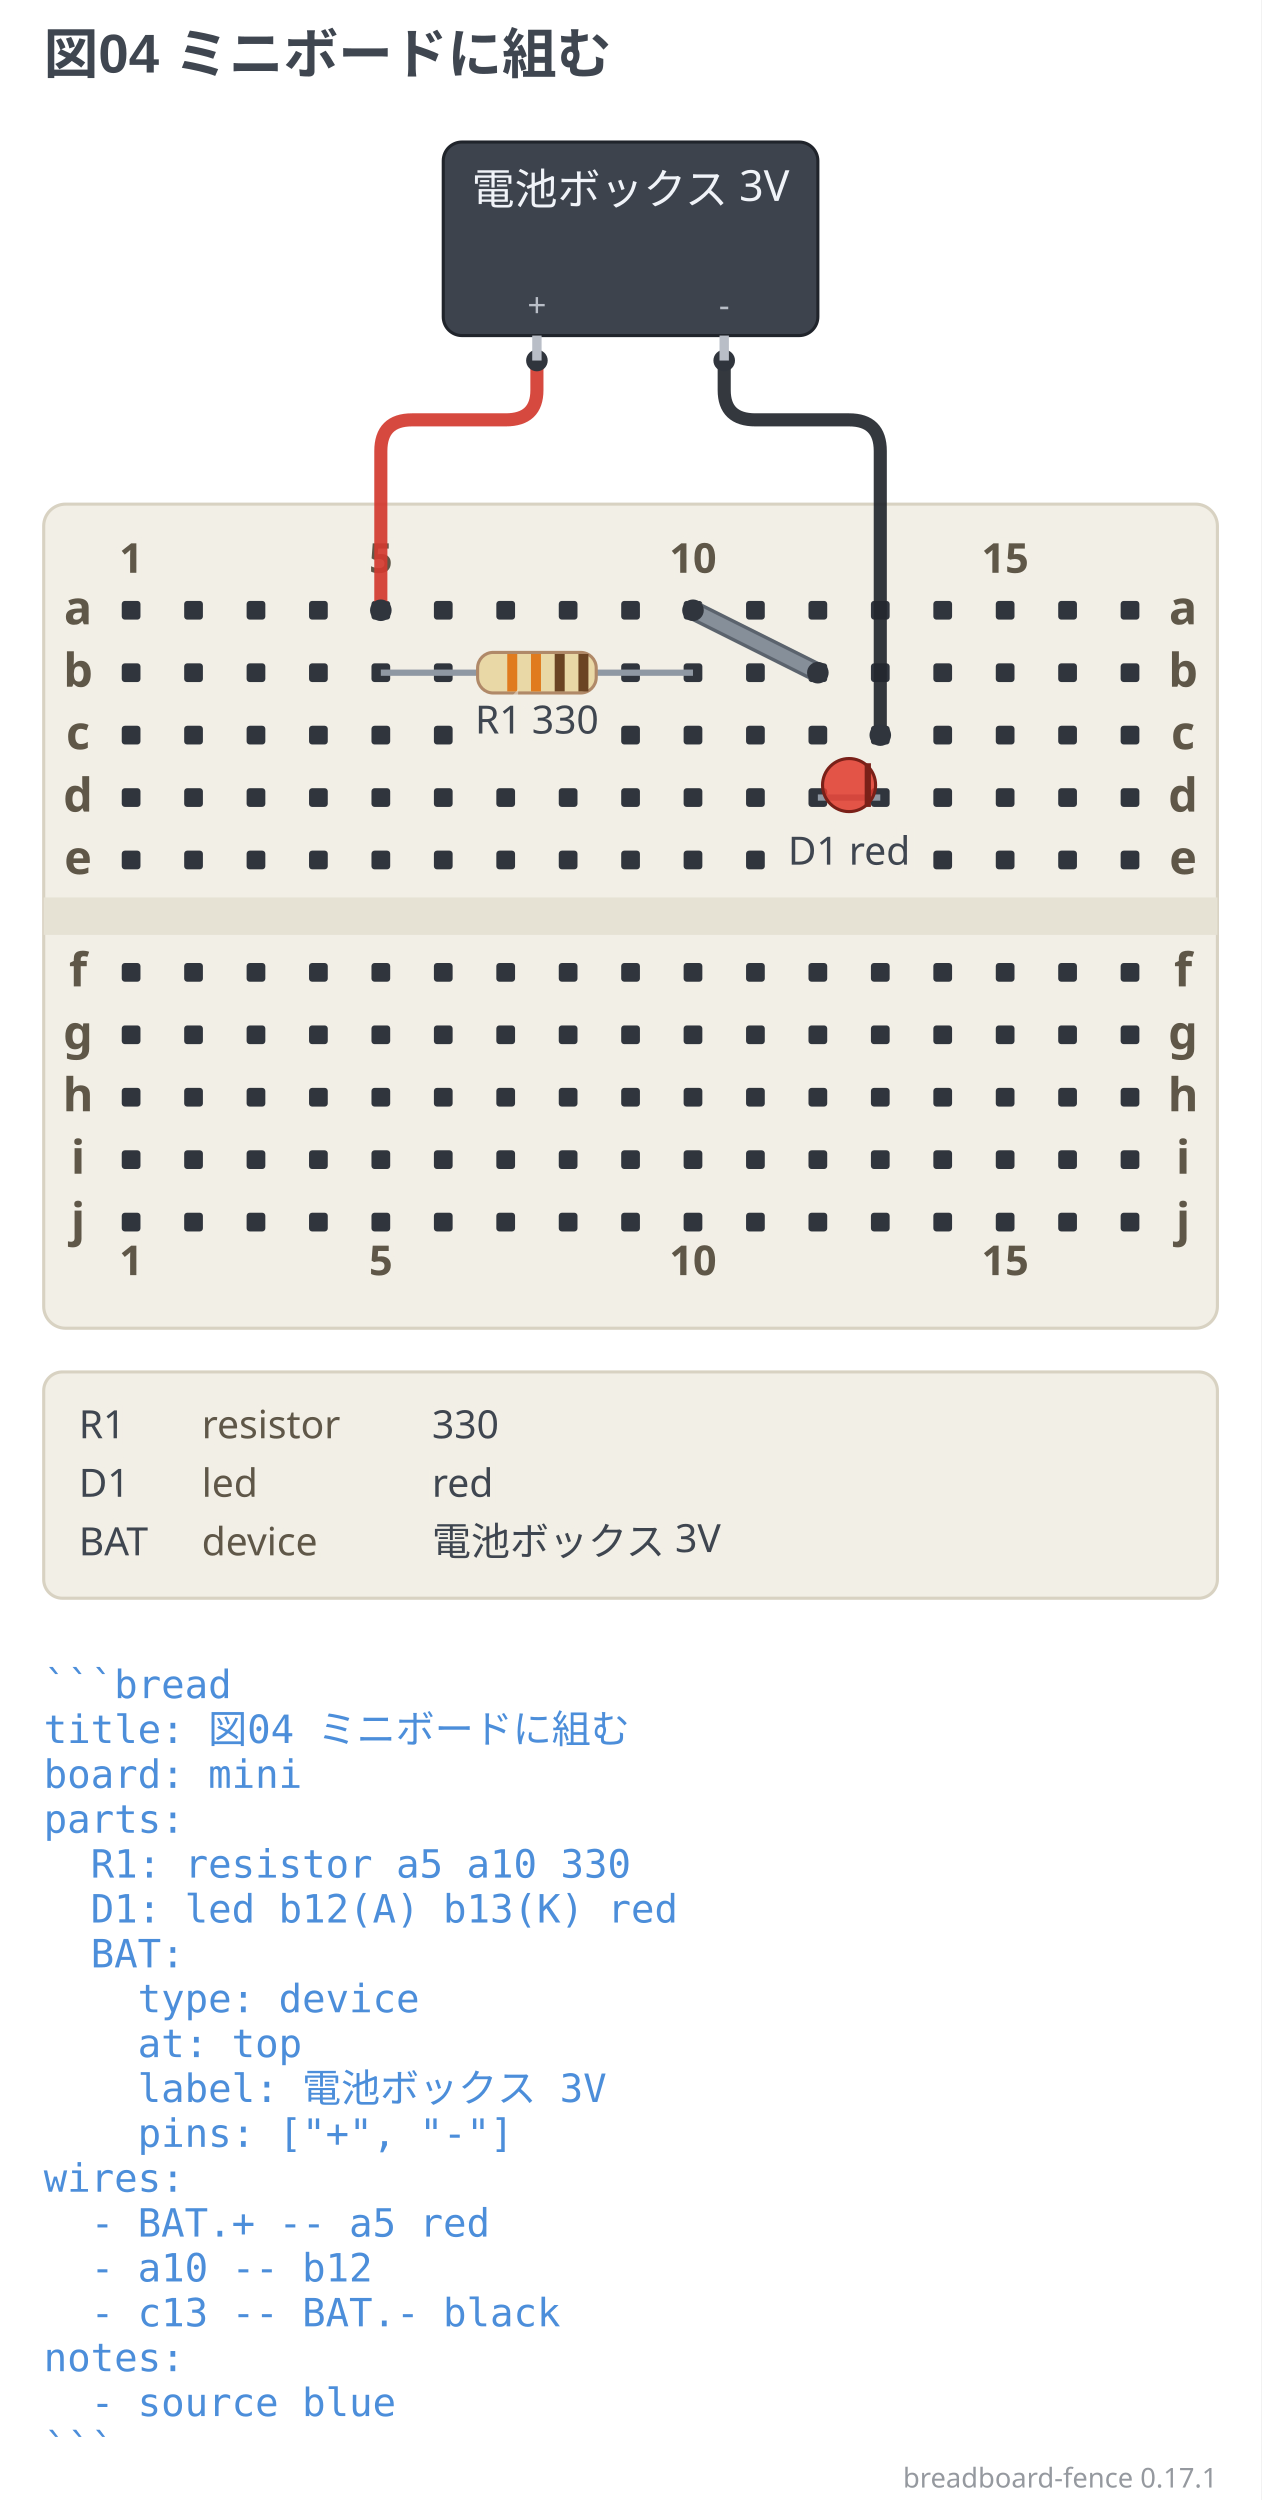
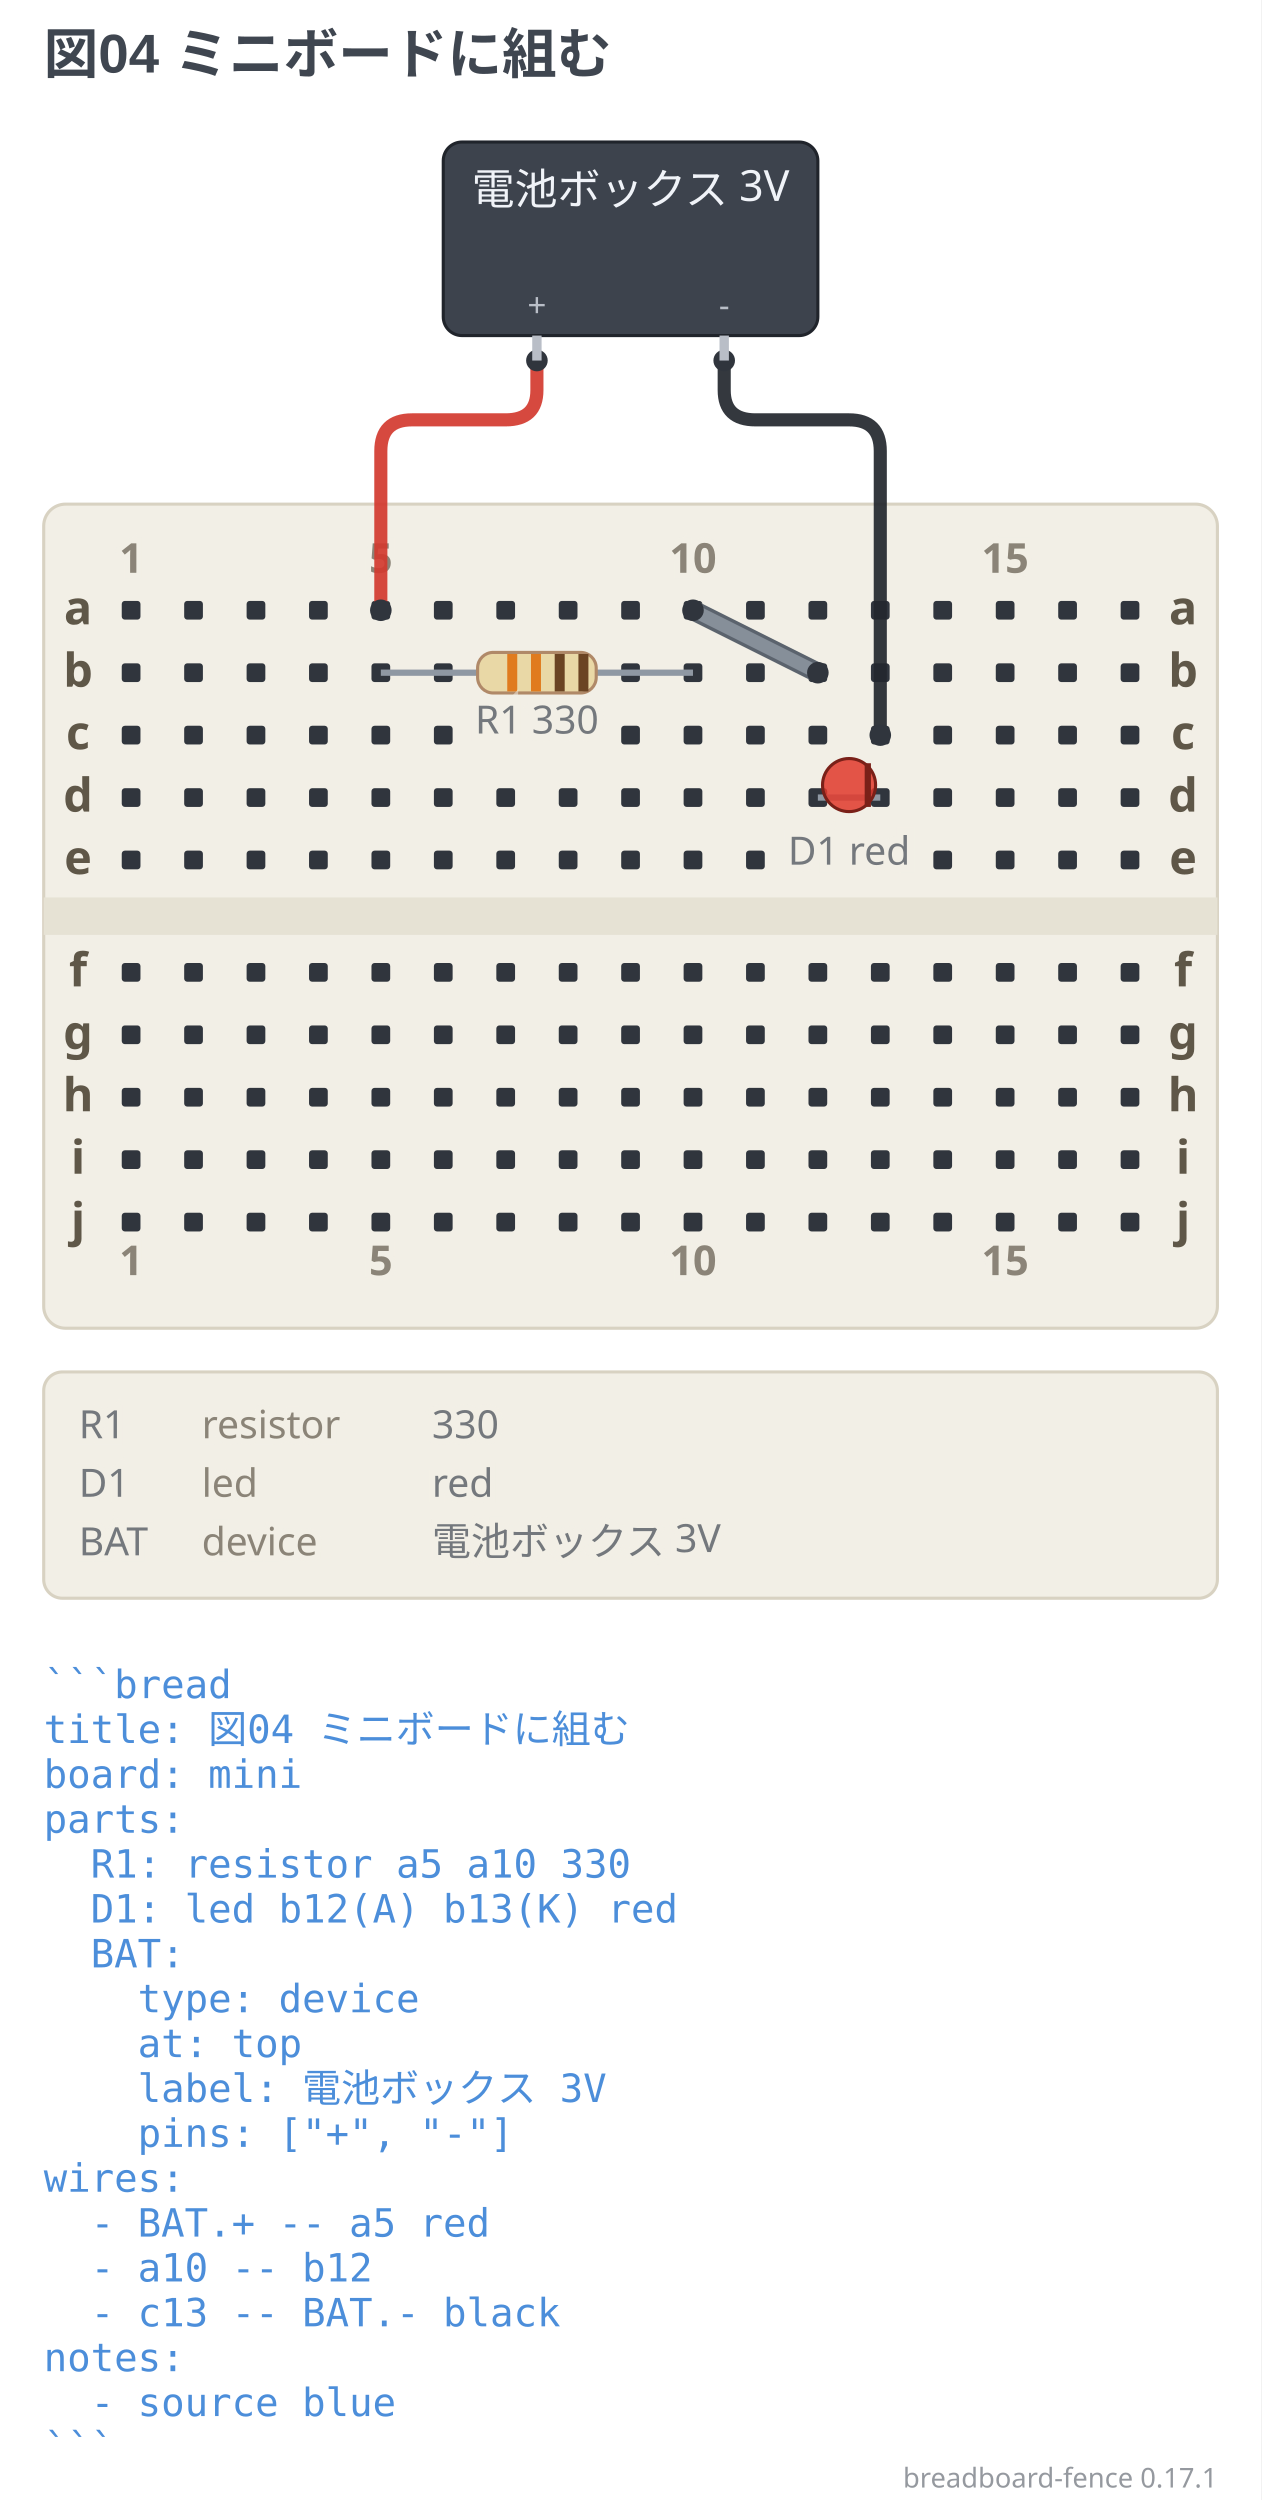
<svg xmlns="http://www.w3.org/2000/svg" width="404" height="800.88" viewBox="0 0 404 800.88" data-breadboard-fence="0.17.1" role="img">
  <rect x="0" y="0" width="404" height="800.88" fill="#ffffff" />
  <g>
    <text x="14" y="23.5" text-anchor="start" font-family="'Segoe UI', 'Helvetica Neue', Arial, 'Noto Sans', 'Hiragino Sans', 'Yu Gothic UI', 'Noto Sans CJK JP', sans-serif" font-size="17.5" font-weight="700" fill="#3f4650">図04 ミニボードに組む</text>
  </g>
  <g transform="translate(0 31.5)">
    <rect x="14" y="130" width="376" height="264" rx="7" fill="#f2efe6" stroke="#d8d2c2" />
    <rect x="14" y="256" width="376" height="12" fill="#e6e2d4" />
    <rect x="39" y="161" width="6" height="6" rx="1" fill="#30353d" />
    <rect x="59" y="161" width="6" height="6" rx="1" fill="#30353d" />
    <rect x="79" y="161" width="6" height="6" rx="1" fill="#30353d" />
    <rect x="99" y="161" width="6" height="6" rx="1" fill="#30353d" />
    <rect x="119" y="161" width="6" height="6" rx="1" fill="#30353d" />
    <rect x="139" y="161" width="6" height="6" rx="1" fill="#30353d" />
    <rect x="159" y="161" width="6" height="6" rx="1" fill="#30353d" />
    <rect x="179" y="161" width="6" height="6" rx="1" fill="#30353d" />
    <rect x="199" y="161" width="6" height="6" rx="1" fill="#30353d" />
    <rect x="219" y="161" width="6" height="6" rx="1" fill="#30353d" />
    <rect x="239" y="161" width="6" height="6" rx="1" fill="#30353d" />
    <rect x="259" y="161" width="6" height="6" rx="1" fill="#30353d" />
    <rect x="279" y="161" width="6" height="6" rx="1" fill="#30353d" />
    <rect x="299" y="161" width="6" height="6" rx="1" fill="#30353d" />
    <rect x="319" y="161" width="6" height="6" rx="1" fill="#30353d" />
    <rect x="339" y="161" width="6" height="6" rx="1" fill="#30353d" />
    <rect x="359" y="161" width="6" height="6" rx="1" fill="#30353d" />
    <rect x="39" y="181" width="6" height="6" rx="1" fill="#30353d" />
    <rect x="59" y="181" width="6" height="6" rx="1" fill="#30353d" />
    <rect x="79" y="181" width="6" height="6" rx="1" fill="#30353d" />
    <rect x="99" y="181" width="6" height="6" rx="1" fill="#30353d" />
    <rect x="119" y="181" width="6" height="6" rx="1" fill="#30353d" />
    <rect x="139" y="181" width="6" height="6" rx="1" fill="#30353d" />
    <rect x="199" y="181" width="6" height="6" rx="1" fill="#30353d" />
    <rect x="219" y="181" width="6" height="6" rx="1" fill="#30353d" />
    <rect x="239" y="181" width="6" height="6" rx="1" fill="#30353d" />
    <rect x="259" y="181" width="6" height="6" rx="1" fill="#30353d" />
    <rect x="279" y="181" width="6" height="6" rx="1" fill="#30353d" />
    <rect x="299" y="181" width="6" height="6" rx="1" fill="#30353d" />
    <rect x="319" y="181" width="6" height="6" rx="1" fill="#30353d" />
    <rect x="339" y="181" width="6" height="6" rx="1" fill="#30353d" />
    <rect x="359" y="181" width="6" height="6" rx="1" fill="#30353d" />
    <rect x="39" y="201" width="6" height="6" rx="1" fill="#30353d" />
    <rect x="59" y="201" width="6" height="6" rx="1" fill="#30353d" />
    <rect x="79" y="201" width="6" height="6" rx="1" fill="#30353d" />
    <rect x="99" y="201" width="6" height="6" rx="1" fill="#30353d" />
    <rect x="119" y="201" width="6" height="6" rx="1" fill="#30353d" />
    <rect x="139" y="201" width="6" height="6" rx="1" fill="#30353d" />
    <rect x="199" y="201" width="6" height="6" rx="1" fill="#30353d" />
    <rect x="219" y="201" width="6" height="6" rx="1" fill="#30353d" />
    <rect x="239" y="201" width="6" height="6" rx="1" fill="#30353d" />
    <rect x="259" y="201" width="6" height="6" rx="1" fill="#30353d" />
    <rect x="279" y="201" width="6" height="6" rx="1" fill="#30353d" />
    <rect x="299" y="201" width="6" height="6" rx="1" fill="#30353d" />
    <rect x="319" y="201" width="6" height="6" rx="1" fill="#30353d" />
    <rect x="339" y="201" width="6" height="6" rx="1" fill="#30353d" />
    <rect x="359" y="201" width="6" height="6" rx="1" fill="#30353d" />
    <rect x="39" y="221" width="6" height="6" rx="1" fill="#30353d" />
    <rect x="59" y="221" width="6" height="6" rx="1" fill="#30353d" />
    <rect x="79" y="221" width="6" height="6" rx="1" fill="#30353d" />
    <rect x="99" y="221" width="6" height="6" rx="1" fill="#30353d" />
    <rect x="119" y="221" width="6" height="6" rx="1" fill="#30353d" />
    <rect x="139" y="221" width="6" height="6" rx="1" fill="#30353d" />
    <rect x="159" y="221" width="6" height="6" rx="1" fill="#30353d" />
    <rect x="179" y="221" width="6" height="6" rx="1" fill="#30353d" />
    <rect x="199" y="221" width="6" height="6" rx="1" fill="#30353d" />
    <rect x="219" y="221" width="6" height="6" rx="1" fill="#30353d" />
    <rect x="239" y="221" width="6" height="6" rx="1" fill="#30353d" />
    <rect x="259" y="221" width="6" height="6" rx="1" fill="#30353d" />
    <rect x="279" y="221" width="6" height="6" rx="1" fill="#30353d" />
    <rect x="299" y="221" width="6" height="6" rx="1" fill="#30353d" />
    <rect x="319" y="221" width="6" height="6" rx="1" fill="#30353d" />
    <rect x="339" y="221" width="6" height="6" rx="1" fill="#30353d" />
    <rect x="359" y="221" width="6" height="6" rx="1" fill="#30353d" />
    <rect x="39" y="241" width="6" height="6" rx="1" fill="#30353d" />
    <rect x="59" y="241" width="6" height="6" rx="1" fill="#30353d" />
    <rect x="79" y="241" width="6" height="6" rx="1" fill="#30353d" />
    <rect x="99" y="241" width="6" height="6" rx="1" fill="#30353d" />
    <rect x="119" y="241" width="6" height="6" rx="1" fill="#30353d" />
    <rect x="139" y="241" width="6" height="6" rx="1" fill="#30353d" />
    <rect x="159" y="241" width="6" height="6" rx="1" fill="#30353d" />
    <rect x="179" y="241" width="6" height="6" rx="1" fill="#30353d" />
    <rect x="199" y="241" width="6" height="6" rx="1" fill="#30353d" />
    <rect x="219" y="241" width="6" height="6" rx="1" fill="#30353d" />
    <rect x="239" y="241" width="6" height="6" rx="1" fill="#30353d" />
    <rect x="299" y="241" width="6" height="6" rx="1" fill="#30353d" />
    <rect x="319" y="241" width="6" height="6" rx="1" fill="#30353d" />
    <rect x="339" y="241" width="6" height="6" rx="1" fill="#30353d" />
    <rect x="359" y="241" width="6" height="6" rx="1" fill="#30353d" />
    <rect x="39" y="277" width="6" height="6" rx="1" fill="#30353d" />
    <rect x="59" y="277" width="6" height="6" rx="1" fill="#30353d" />
    <rect x="79" y="277" width="6" height="6" rx="1" fill="#30353d" />
    <rect x="99" y="277" width="6" height="6" rx="1" fill="#30353d" />
    <rect x="119" y="277" width="6" height="6" rx="1" fill="#30353d" />
    <rect x="139" y="277" width="6" height="6" rx="1" fill="#30353d" />
    <rect x="159" y="277" width="6" height="6" rx="1" fill="#30353d" />
    <rect x="179" y="277" width="6" height="6" rx="1" fill="#30353d" />
    <rect x="199" y="277" width="6" height="6" rx="1" fill="#30353d" />
    <rect x="219" y="277" width="6" height="6" rx="1" fill="#30353d" />
    <rect x="239" y="277" width="6" height="6" rx="1" fill="#30353d" />
    <rect x="259" y="277" width="6" height="6" rx="1" fill="#30353d" />
    <rect x="279" y="277" width="6" height="6" rx="1" fill="#30353d" />
    <rect x="299" y="277" width="6" height="6" rx="1" fill="#30353d" />
    <rect x="319" y="277" width="6" height="6" rx="1" fill="#30353d" />
    <rect x="339" y="277" width="6" height="6" rx="1" fill="#30353d" />
    <rect x="359" y="277" width="6" height="6" rx="1" fill="#30353d" />
    <rect x="39" y="297" width="6" height="6" rx="1" fill="#30353d" />
    <rect x="59" y="297" width="6" height="6" rx="1" fill="#30353d" />
    <rect x="79" y="297" width="6" height="6" rx="1" fill="#30353d" />
    <rect x="99" y="297" width="6" height="6" rx="1" fill="#30353d" />
    <rect x="119" y="297" width="6" height="6" rx="1" fill="#30353d" />
    <rect x="139" y="297" width="6" height="6" rx="1" fill="#30353d" />
    <rect x="159" y="297" width="6" height="6" rx="1" fill="#30353d" />
    <rect x="179" y="297" width="6" height="6" rx="1" fill="#30353d" />
    <rect x="199" y="297" width="6" height="6" rx="1" fill="#30353d" />
    <rect x="219" y="297" width="6" height="6" rx="1" fill="#30353d" />
    <rect x="239" y="297" width="6" height="6" rx="1" fill="#30353d" />
    <rect x="259" y="297" width="6" height="6" rx="1" fill="#30353d" />
    <rect x="279" y="297" width="6" height="6" rx="1" fill="#30353d" />
    <rect x="299" y="297" width="6" height="6" rx="1" fill="#30353d" />
    <rect x="319" y="297" width="6" height="6" rx="1" fill="#30353d" />
    <rect x="339" y="297" width="6" height="6" rx="1" fill="#30353d" />
    <rect x="359" y="297" width="6" height="6" rx="1" fill="#30353d" />
    <rect x="39" y="317" width="6" height="6" rx="1" fill="#30353d" />
    <rect x="59" y="317" width="6" height="6" rx="1" fill="#30353d" />
    <rect x="79" y="317" width="6" height="6" rx="1" fill="#30353d" />
    <rect x="99" y="317" width="6" height="6" rx="1" fill="#30353d" />
    <rect x="119" y="317" width="6" height="6" rx="1" fill="#30353d" />
    <rect x="139" y="317" width="6" height="6" rx="1" fill="#30353d" />
    <rect x="159" y="317" width="6" height="6" rx="1" fill="#30353d" />
    <rect x="179" y="317" width="6" height="6" rx="1" fill="#30353d" />
    <rect x="199" y="317" width="6" height="6" rx="1" fill="#30353d" />
    <rect x="219" y="317" width="6" height="6" rx="1" fill="#30353d" />
    <rect x="239" y="317" width="6" height="6" rx="1" fill="#30353d" />
    <rect x="259" y="317" width="6" height="6" rx="1" fill="#30353d" />
    <rect x="279" y="317" width="6" height="6" rx="1" fill="#30353d" />
    <rect x="299" y="317" width="6" height="6" rx="1" fill="#30353d" />
    <rect x="319" y="317" width="6" height="6" rx="1" fill="#30353d" />
    <rect x="339" y="317" width="6" height="6" rx="1" fill="#30353d" />
    <rect x="359" y="317" width="6" height="6" rx="1" fill="#30353d" />
    <rect x="39" y="337" width="6" height="6" rx="1" fill="#30353d" />
    <rect x="59" y="337" width="6" height="6" rx="1" fill="#30353d" />
    <rect x="79" y="337" width="6" height="6" rx="1" fill="#30353d" />
    <rect x="99" y="337" width="6" height="6" rx="1" fill="#30353d" />
    <rect x="119" y="337" width="6" height="6" rx="1" fill="#30353d" />
    <rect x="139" y="337" width="6" height="6" rx="1" fill="#30353d" />
    <rect x="159" y="337" width="6" height="6" rx="1" fill="#30353d" />
    <rect x="179" y="337" width="6" height="6" rx="1" fill="#30353d" />
    <rect x="199" y="337" width="6" height="6" rx="1" fill="#30353d" />
    <rect x="219" y="337" width="6" height="6" rx="1" fill="#30353d" />
    <rect x="239" y="337" width="6" height="6" rx="1" fill="#30353d" />
    <rect x="259" y="337" width="6" height="6" rx="1" fill="#30353d" />
    <rect x="279" y="337" width="6" height="6" rx="1" fill="#30353d" />
    <rect x="299" y="337" width="6" height="6" rx="1" fill="#30353d" />
    <rect x="319" y="337" width="6" height="6" rx="1" fill="#30353d" />
    <rect x="339" y="337" width="6" height="6" rx="1" fill="#30353d" />
    <rect x="359" y="337" width="6" height="6" rx="1" fill="#30353d" />
    <rect x="39" y="357" width="6" height="6" rx="1" fill="#30353d" />
    <rect x="59" y="357" width="6" height="6" rx="1" fill="#30353d" />
    <rect x="79" y="357" width="6" height="6" rx="1" fill="#30353d" />
    <rect x="99" y="357" width="6" height="6" rx="1" fill="#30353d" />
    <rect x="119" y="357" width="6" height="6" rx="1" fill="#30353d" />
    <rect x="139" y="357" width="6" height="6" rx="1" fill="#30353d" />
    <rect x="159" y="357" width="6" height="6" rx="1" fill="#30353d" />
    <rect x="179" y="357" width="6" height="6" rx="1" fill="#30353d" />
    <rect x="199" y="357" width="6" height="6" rx="1" fill="#30353d" />
    <rect x="219" y="357" width="6" height="6" rx="1" fill="#30353d" />
    <rect x="239" y="357" width="6" height="6" rx="1" fill="#30353d" />
    <rect x="259" y="357" width="6" height="6" rx="1" fill="#30353d" />
    <rect x="279" y="357" width="6" height="6" rx="1" fill="#30353d" />
    <rect x="299" y="357" width="6" height="6" rx="1" fill="#30353d" />
    <rect x="319" y="357" width="6" height="6" rx="1" fill="#30353d" />
    <rect x="339" y="357" width="6" height="6" rx="1" fill="#30353d" />
    <rect x="359" y="357" width="6" height="6" rx="1" fill="#30353d" />
    <text x="25" y="168.5" text-anchor="middle" font-family="ui-sans-serif, system-ui, sans-serif" font-size="14.95" font-weight="700" fill="#5f5748">a</text>
    <text x="379" y="168.5" text-anchor="middle" font-family="ui-sans-serif, system-ui, sans-serif" font-size="14.95" font-weight="700" fill="#5f5748">a</text>
    <text x="25" y="188.5" text-anchor="middle" font-family="ui-sans-serif, system-ui, sans-serif" font-size="14.95" font-weight="700" fill="#5f5748">b</text>
    <text x="379" y="188.5" text-anchor="middle" font-family="ui-sans-serif, system-ui, sans-serif" font-size="14.95" font-weight="700" fill="#5f5748">b</text>
    <text x="25" y="208.5" text-anchor="middle" font-family="ui-sans-serif, system-ui, sans-serif" font-size="14.95" font-weight="700" fill="#5f5748">c</text>
    <text x="379" y="208.5" text-anchor="middle" font-family="ui-sans-serif, system-ui, sans-serif" font-size="14.95" font-weight="700" fill="#5f5748">c</text>
    <text x="25" y="228.5" text-anchor="middle" font-family="ui-sans-serif, system-ui, sans-serif" font-size="14.95" font-weight="700" fill="#5f5748">d</text>
    <text x="379" y="228.5" text-anchor="middle" font-family="ui-sans-serif, system-ui, sans-serif" font-size="14.95" font-weight="700" fill="#5f5748">d</text>
    <text x="25" y="248.5" text-anchor="middle" font-family="ui-sans-serif, system-ui, sans-serif" font-size="14.95" font-weight="700" fill="#5f5748">e</text>
    <text x="379" y="248.5" text-anchor="middle" font-family="ui-sans-serif, system-ui, sans-serif" font-size="14.95" font-weight="700" fill="#5f5748">e</text>
    <text x="25" y="284.5" text-anchor="middle" font-family="ui-sans-serif, system-ui, sans-serif" font-size="14.95" font-weight="700" fill="#5f5748">f</text>
    <text x="379" y="284.5" text-anchor="middle" font-family="ui-sans-serif, system-ui, sans-serif" font-size="14.95" font-weight="700" fill="#5f5748">f</text>
    <text x="25" y="304.5" text-anchor="middle" font-family="ui-sans-serif, system-ui, sans-serif" font-size="14.95" font-weight="700" fill="#5f5748">g</text>
    <text x="379" y="304.5" text-anchor="middle" font-family="ui-sans-serif, system-ui, sans-serif" font-size="14.95" font-weight="700" fill="#5f5748">g</text>
    <text x="25" y="324.5" text-anchor="middle" font-family="ui-sans-serif, system-ui, sans-serif" font-size="14.95" font-weight="700" fill="#5f5748">h</text>
    <text x="379" y="324.5" text-anchor="middle" font-family="ui-sans-serif, system-ui, sans-serif" font-size="14.95" font-weight="700" fill="#5f5748">h</text>
    <text x="25" y="344.5" text-anchor="middle" font-family="ui-sans-serif, system-ui, sans-serif" font-size="14.95" font-weight="700" fill="#5f5748">i</text>
    <text x="379" y="344.5" text-anchor="middle" font-family="ui-sans-serif, system-ui, sans-serif" font-size="14.95" font-weight="700" fill="#5f5748">i</text>
    <text x="25" y="364.5" text-anchor="middle" font-family="ui-sans-serif, system-ui, sans-serif" font-size="14.95" font-weight="700" fill="#5f5748">j</text>
    <text x="379" y="364.5" text-anchor="middle" font-family="ui-sans-serif, system-ui, sans-serif" font-size="14.95" font-weight="700" fill="#5f5748">j</text>
    <text x="42" y="152" text-anchor="middle" font-family="ui-sans-serif, system-ui, sans-serif" stroke="#f2efe6" stroke-width="3.45" font-size="13.23" font-weight="700" fill="#f2efe6" opacity="0.5" aria-hidden="true">1</text>
-     <text x="42" y="152" text-anchor="middle" font-family="ui-sans-serif, system-ui, sans-serif" font-size="13.23" font-weight="700" fill="#5f5748">1</text>
+     <text x="42" y="152" text-anchor="middle" font-family="ui-sans-serif, system-ui, sans-serif" font-size="13.23" font-weight="700" fill="#5f5748" opacity="0.7">1</text>
    <text x="42" y="377" text-anchor="middle" font-family="ui-sans-serif, system-ui, sans-serif" stroke="#f2efe6" stroke-width="3.45" font-size="13.23" font-weight="700" fill="#f2efe6" opacity="0.5" aria-hidden="true">1</text>
-     <text x="42" y="377" text-anchor="middle" font-family="ui-sans-serif, system-ui, sans-serif" font-size="13.23" font-weight="700" fill="#5f5748">1</text>
+     <text x="42" y="377" text-anchor="middle" font-family="ui-sans-serif, system-ui, sans-serif" font-size="13.23" font-weight="700" fill="#5f5748" opacity="0.7">1</text>
    <text x="122" y="152" text-anchor="middle" font-family="ui-sans-serif, system-ui, sans-serif" stroke="#f2efe6" stroke-width="3.45" font-size="13.23" font-weight="700" fill="#f2efe6" opacity="0.5" aria-hidden="true">5</text>
-     <text x="122" y="152" text-anchor="middle" font-family="ui-sans-serif, system-ui, sans-serif" font-size="13.23" font-weight="700" fill="#5f5748">5</text>
+     <text x="122" y="152" text-anchor="middle" font-family="ui-sans-serif, system-ui, sans-serif" font-size="13.23" font-weight="700" fill="#5f5748" opacity="0.7">5</text>
    <text x="122" y="377" text-anchor="middle" font-family="ui-sans-serif, system-ui, sans-serif" stroke="#f2efe6" stroke-width="3.45" font-size="13.23" font-weight="700" fill="#f2efe6" opacity="0.5" aria-hidden="true">5</text>
-     <text x="122" y="377" text-anchor="middle" font-family="ui-sans-serif, system-ui, sans-serif" font-size="13.23" font-weight="700" fill="#5f5748">5</text>
+     <text x="122" y="377" text-anchor="middle" font-family="ui-sans-serif, system-ui, sans-serif" font-size="13.23" font-weight="700" fill="#5f5748" opacity="0.7">5</text>
    <text x="222" y="152" text-anchor="middle" font-family="ui-sans-serif, system-ui, sans-serif" stroke="#f2efe6" stroke-width="3.45" font-size="13.23" font-weight="700" fill="#f2efe6" opacity="0.5" aria-hidden="true">10</text>
-     <text x="222" y="152" text-anchor="middle" font-family="ui-sans-serif, system-ui, sans-serif" font-size="13.23" font-weight="700" fill="#5f5748">10</text>
+     <text x="222" y="152" text-anchor="middle" font-family="ui-sans-serif, system-ui, sans-serif" font-size="13.23" font-weight="700" fill="#5f5748" opacity="0.7">10</text>
    <text x="222" y="377" text-anchor="middle" font-family="ui-sans-serif, system-ui, sans-serif" stroke="#f2efe6" stroke-width="3.45" font-size="13.23" font-weight="700" fill="#f2efe6" opacity="0.5" aria-hidden="true">10</text>
-     <text x="222" y="377" text-anchor="middle" font-family="ui-sans-serif, system-ui, sans-serif" font-size="13.23" font-weight="700" fill="#5f5748">10</text>
+     <text x="222" y="377" text-anchor="middle" font-family="ui-sans-serif, system-ui, sans-serif" font-size="13.23" font-weight="700" fill="#5f5748" opacity="0.7">10</text>
    <text x="322" y="152" text-anchor="middle" font-family="ui-sans-serif, system-ui, sans-serif" stroke="#f2efe6" stroke-width="3.45" font-size="13.23" font-weight="700" fill="#f2efe6" opacity="0.5" aria-hidden="true">15</text>
-     <text x="322" y="152" text-anchor="middle" font-family="ui-sans-serif, system-ui, sans-serif" font-size="13.23" font-weight="700" fill="#5f5748">15</text>
+     <text x="322" y="152" text-anchor="middle" font-family="ui-sans-serif, system-ui, sans-serif" font-size="13.23" font-weight="700" fill="#5f5748" opacity="0.7">15</text>
    <text x="322" y="377" text-anchor="middle" font-family="ui-sans-serif, system-ui, sans-serif" stroke="#f2efe6" stroke-width="3.45" font-size="13.23" font-weight="700" fill="#f2efe6" opacity="0.5" aria-hidden="true">15</text>
-     <text x="322" y="377" text-anchor="middle" font-family="ui-sans-serif, system-ui, sans-serif" font-size="13.23" font-weight="700" fill="#5f5748">15</text>
+     <text x="322" y="377" text-anchor="middle" font-family="ui-sans-serif, system-ui, sans-serif" font-size="13.23" font-weight="700" fill="#5f5748" opacity="0.7">15</text>
    <path d="M 222 164 L 262 184" fill="none" stroke="#5b636d" stroke-width="6.4" stroke-linecap="round" stroke-linejoin="round" />
    <path d="M 172 84 L 172 93.5 Q 172 103 162 103 L 132 103 Q 122 103 122 113 L 122 164" fill="none" stroke="#d33a2f" stroke-width="4.2" stroke-linecap="round" opacity="0.92" />
    <circle cx="172" cy="84" r="3.46" fill="#30353d" />
    <circle cx="122" cy="164" r="3.46" fill="#30353d" />
    <path d="M 222 164 L 262 184" fill="none" stroke="#8a929c" stroke-width="4.2" stroke-linecap="round" opacity="0.92" />
    <circle cx="222" cy="164" r="3.46" fill="#30353d" />
    <circle cx="262" cy="184" r="3.46" fill="#30353d" />
    <path d="M 282 204 L 282 113 Q 282 103 272 103 L 242 103 Q 232 103 232 93.5 L 232 84" fill="none" stroke="#23272e" stroke-width="4.2" stroke-linecap="round" opacity="0.92" />
    <circle cx="282" cy="204" r="3.46" fill="#30353d" />
    <circle cx="232" cy="84" r="3.46" fill="#30353d" />
    <line x1="122" y1="184" x2="222" y2="184" stroke="#8f98a3" stroke-width="2" />
    <g transform="translate(172 184) rotate(0)">
      <rect x="-19" y="-6.5" width="38" height="13" rx="5" fill="#e9d8a6" stroke="#b08968" />
      <rect x="-9.5" y="-6" width="3.2" height="12" fill="#e07b1e" />
      <rect x="-1.9" y="-6" width="3.2" height="12" fill="#e07b1e" />
      <rect x="5.7" y="-6" width="3.2" height="12" fill="#6b4423" />
      <rect x="13.3" y="-6" width="3.2" height="12" fill="#6b4423" />
    </g>
    <line x1="262" y1="224" x2="282" y2="224" stroke="#8f98a3" stroke-width="2" />
    <g transform="translate(272 224) rotate(0)">
      <circle cx="0" cy="-4" r="8.5" fill="#e0392c" fill-opacity="0.85" stroke="#7a2018" />
      <line x1="6" y1="-11" x2="6" y2="3" stroke="#7a2018" stroke-width="2" />
    </g>
    <text x="172" y="203.5" text-anchor="middle" font-family="ui-sans-serif, system-ui, sans-serif" stroke="#f2efe6" stroke-width="4.75" class="bf-caption" font-size="12.5" fill="#f2efe6" opacity="0.5" aria-hidden="true">R1 330</text>
-     <text x="172" y="203.5" text-anchor="middle" font-family="ui-sans-serif, system-ui, sans-serif" class="bf-caption" font-size="12.5" fill="#3f4650">R1 330</text>
+     <text x="172" y="203.5" text-anchor="middle" font-family="ui-sans-serif, system-ui, sans-serif" class="bf-caption" font-size="12.5" fill="#3f4650" opacity="0.7">R1 330</text>
    <text x="272" y="245.5" text-anchor="middle" font-family="ui-sans-serif, system-ui, sans-serif" stroke="#f2efe6" stroke-width="4.75" class="bf-caption" font-size="12.5" fill="#f2efe6" opacity="0.5" aria-hidden="true">D1 red</text>
-     <text x="272" y="245.5" text-anchor="middle" font-family="ui-sans-serif, system-ui, sans-serif" class="bf-caption" font-size="12.5" fill="#3f4650">D1 red</text>
+     <text x="272" y="245.5" text-anchor="middle" font-family="ui-sans-serif, system-ui, sans-serif" class="bf-caption" font-size="12.5" fill="#3f4650" opacity="0.7">D1 red</text>
    <rect x="142" y="14" width="120" height="62" rx="6" fill="#3d434d" stroke="#20242b" />
    <text x="202" y="34" text-anchor="middle" font-family="ui-sans-serif, system-ui, sans-serif" font-size="13.75" fill="#f0f3f8">電池ボックス 3V</text>
    <line x1="172" y1="76" x2="172" y2="84" stroke="#b9bec7" stroke-width="3" />
    <text x="172" y="70" text-anchor="middle" font-family="ui-sans-serif, system-ui, sans-serif" font-size="10.63" fill="#b9bec7">+</text>
    <line x1="232" y1="76" x2="232" y2="84" stroke="#b9bec7" stroke-width="3" />
    <text x="232" y="70" text-anchor="middle" font-family="ui-sans-serif, system-ui, sans-serif" font-size="10.63" fill="#b9bec7">-</text>
    <rect x="14" y="408" width="376" height="72.5" rx="6" fill="#f2efe6" stroke="#d8d2c2" />
    <text x="25.25" y="429.25" text-anchor="start" font-family="ui-sans-serif, system-ui, sans-serif" stroke="#f2efe6" stroke-width="3.75" font-size="12.5" fill="#f2efe6" opacity="0.5" aria-hidden="true">R1</text>
-     <text x="25.25" y="429.25" text-anchor="start" font-family="ui-sans-serif, system-ui, sans-serif" font-size="12.5" fill="#3f4650">R1</text>
+     <text x="25.25" y="429.25" text-anchor="start" font-family="ui-sans-serif, system-ui, sans-serif" font-size="12.5" fill="#3f4650" opacity="0.7">R1</text>
    <text x="64.63" y="429.25" text-anchor="start" font-family="ui-sans-serif, system-ui, sans-serif" stroke="#f2efe6" stroke-width="3.75" font-size="12.5" fill="#f2efe6" opacity="0.5" aria-hidden="true">resistor</text>
-     <text x="64.63" y="429.25" text-anchor="start" font-family="ui-sans-serif, system-ui, sans-serif" font-size="12.5" fill="#5f5748">resistor</text>
+     <text x="64.63" y="429.25" text-anchor="start" font-family="ui-sans-serif, system-ui, sans-serif" font-size="12.5" fill="#5f5748" opacity="0.7">resistor</text>
    <text x="138.38" y="429.25" text-anchor="start" font-family="ui-sans-serif, system-ui, sans-serif" stroke="#f2efe6" stroke-width="3.75" font-size="12.5" fill="#f2efe6" opacity="0.5" aria-hidden="true">330</text>
-     <text x="138.38" y="429.25" text-anchor="start" font-family="ui-sans-serif, system-ui, sans-serif" font-size="12.5" fill="#3f4650">330</text>
+     <text x="138.38" y="429.25" text-anchor="start" font-family="ui-sans-serif, system-ui, sans-serif" font-size="12.5" fill="#3f4650" opacity="0.7">330</text>
    <text x="25.25" y="448" text-anchor="start" font-family="ui-sans-serif, system-ui, sans-serif" stroke="#f2efe6" stroke-width="3.75" font-size="12.5" fill="#f2efe6" opacity="0.5" aria-hidden="true">D1</text>
-     <text x="25.25" y="448" text-anchor="start" font-family="ui-sans-serif, system-ui, sans-serif" font-size="12.5" fill="#3f4650">D1</text>
+     <text x="25.25" y="448" text-anchor="start" font-family="ui-sans-serif, system-ui, sans-serif" font-size="12.5" fill="#3f4650" opacity="0.7">D1</text>
    <text x="64.63" y="448" text-anchor="start" font-family="ui-sans-serif, system-ui, sans-serif" stroke="#f2efe6" stroke-width="3.75" font-size="12.5" fill="#f2efe6" opacity="0.5" aria-hidden="true">led</text>
-     <text x="64.63" y="448" text-anchor="start" font-family="ui-sans-serif, system-ui, sans-serif" font-size="12.5" fill="#5f5748">led</text>
+     <text x="64.63" y="448" text-anchor="start" font-family="ui-sans-serif, system-ui, sans-serif" font-size="12.5" fill="#5f5748" opacity="0.7">led</text>
    <text x="138.38" y="448" text-anchor="start" font-family="ui-sans-serif, system-ui, sans-serif" stroke="#f2efe6" stroke-width="3.75" font-size="12.5" fill="#f2efe6" opacity="0.5" aria-hidden="true">red</text>
-     <text x="138.38" y="448" text-anchor="start" font-family="ui-sans-serif, system-ui, sans-serif" font-size="12.5" fill="#3f4650">red</text>
+     <text x="138.38" y="448" text-anchor="start" font-family="ui-sans-serif, system-ui, sans-serif" font-size="12.5" fill="#3f4650" opacity="0.7">red</text>
    <text x="25.25" y="466.75" text-anchor="start" font-family="ui-sans-serif, system-ui, sans-serif" stroke="#f2efe6" stroke-width="3.75" font-size="12.5" fill="#f2efe6" opacity="0.5" aria-hidden="true">BAT</text>
-     <text x="25.25" y="466.75" text-anchor="start" font-family="ui-sans-serif, system-ui, sans-serif" font-size="12.5" fill="#3f4650">BAT</text>
+     <text x="25.25" y="466.75" text-anchor="start" font-family="ui-sans-serif, system-ui, sans-serif" font-size="12.5" fill="#3f4650" opacity="0.7">BAT</text>
    <text x="64.63" y="466.75" text-anchor="start" font-family="ui-sans-serif, system-ui, sans-serif" stroke="#f2efe6" stroke-width="3.75" font-size="12.5" fill="#f2efe6" opacity="0.5" aria-hidden="true">device</text>
-     <text x="64.63" y="466.75" text-anchor="start" font-family="ui-sans-serif, system-ui, sans-serif" font-size="12.5" fill="#5f5748">device</text>
+     <text x="64.63" y="466.75" text-anchor="start" font-family="ui-sans-serif, system-ui, sans-serif" font-size="12.5" fill="#5f5748" opacity="0.7">device</text>
    <text x="138.38" y="466.75" text-anchor="start" font-family="ui-sans-serif, system-ui, sans-serif" stroke="#f2efe6" stroke-width="3.75" font-size="12.5" fill="#f2efe6" opacity="0.5" aria-hidden="true">電池ボックス 3V</text>
-     <text x="138.38" y="466.75" text-anchor="start" font-family="ui-sans-serif, system-ui, sans-serif" font-size="12.5" fill="#3f4650">電池ボックス 3V</text>
+     <text x="138.38" y="466.75" text-anchor="start" font-family="ui-sans-serif, system-ui, sans-serif" font-size="12.5" fill="#3f4650" opacity="0.7">電池ボックス 3V</text>
    <text x="14" y="512.5" text-anchor="start" font-family="ui-monospace, 'DejaVu Sans Mono', 'Noto Sans Mono CJK JP', monospace" font-size="12.5" xml:space="preserve" fill="#4c8eda">```bread</text>
    <text x="14" y="526.88" text-anchor="start" font-family="ui-monospace, 'DejaVu Sans Mono', 'Noto Sans Mono CJK JP', monospace" font-size="12.5" xml:space="preserve" fill="#4c8eda">title: 図04 ミニボードに組む</text>
    <text x="14" y="541.25" text-anchor="start" font-family="ui-monospace, 'DejaVu Sans Mono', 'Noto Sans Mono CJK JP', monospace" font-size="12.5" xml:space="preserve" fill="#4c8eda">board: mini</text>
    <text x="14" y="555.63" text-anchor="start" font-family="ui-monospace, 'DejaVu Sans Mono', 'Noto Sans Mono CJK JP', monospace" font-size="12.5" xml:space="preserve" fill="#4c8eda">parts:</text>
    <text x="14" y="570" text-anchor="start" font-family="ui-monospace, 'DejaVu Sans Mono', 'Noto Sans Mono CJK JP', monospace" font-size="12.5" xml:space="preserve" fill="#4c8eda">  R1: resistor a5 a10 330</text>
    <text x="14" y="584.38" text-anchor="start" font-family="ui-monospace, 'DejaVu Sans Mono', 'Noto Sans Mono CJK JP', monospace" font-size="12.5" xml:space="preserve" fill="#4c8eda">  D1: led b12(A) b13(K) red</text>
    <text x="14" y="598.75" text-anchor="start" font-family="ui-monospace, 'DejaVu Sans Mono', 'Noto Sans Mono CJK JP', monospace" font-size="12.5" xml:space="preserve" fill="#4c8eda">  BAT:</text>
    <text x="14" y="613.13" text-anchor="start" font-family="ui-monospace, 'DejaVu Sans Mono', 'Noto Sans Mono CJK JP', monospace" font-size="12.5" xml:space="preserve" fill="#4c8eda">    type: device</text>
    <text x="14" y="627.5" text-anchor="start" font-family="ui-monospace, 'DejaVu Sans Mono', 'Noto Sans Mono CJK JP', monospace" font-size="12.5" xml:space="preserve" fill="#4c8eda">    at: top</text>
    <text x="14" y="641.88" text-anchor="start" font-family="ui-monospace, 'DejaVu Sans Mono', 'Noto Sans Mono CJK JP', monospace" font-size="12.5" xml:space="preserve" fill="#4c8eda">    label: 電池ボックス 3V</text>
    <text x="14" y="656.25" text-anchor="start" font-family="ui-monospace, 'DejaVu Sans Mono', 'Noto Sans Mono CJK JP', monospace" font-size="12.5" xml:space="preserve" fill="#4c8eda">    pins: ["+", "-"]</text>
    <text x="14" y="670.63" text-anchor="start" font-family="ui-monospace, 'DejaVu Sans Mono', 'Noto Sans Mono CJK JP', monospace" font-size="12.5" xml:space="preserve" fill="#4c8eda">wires:</text>
    <text x="14" y="685" text-anchor="start" font-family="ui-monospace, 'DejaVu Sans Mono', 'Noto Sans Mono CJK JP', monospace" font-size="12.5" xml:space="preserve" fill="#4c8eda">  - BAT.+ -- a5 red</text>
    <text x="14" y="699.38" text-anchor="start" font-family="ui-monospace, 'DejaVu Sans Mono', 'Noto Sans Mono CJK JP', monospace" font-size="12.5" xml:space="preserve" fill="#4c8eda">  - a10 -- b12</text>
    <text x="14" y="713.75" text-anchor="start" font-family="ui-monospace, 'DejaVu Sans Mono', 'Noto Sans Mono CJK JP', monospace" font-size="12.5" xml:space="preserve" fill="#4c8eda">  - c13 -- BAT.- black</text>
    <text x="14" y="728.13" text-anchor="start" font-family="ui-monospace, 'DejaVu Sans Mono', 'Noto Sans Mono CJK JP', monospace" font-size="12.5" xml:space="preserve" fill="#4c8eda">notes:</text>
    <text x="14" y="742.5" text-anchor="start" font-family="ui-monospace, 'DejaVu Sans Mono', 'Noto Sans Mono CJK JP', monospace" font-size="12.5" xml:space="preserve" fill="#4c8eda">  - source blue</text>
    <text x="14" y="756.88" text-anchor="start" font-family="ui-monospace, 'DejaVu Sans Mono', 'Noto Sans Mono CJK JP', monospace" font-size="12.5" xml:space="preserve" fill="#4c8eda">```</text>
  </g>
  <text x="390" y="796.88" text-anchor="end" font-family="ui-sans-serif, system-ui, sans-serif" font-size="8.75" fill="#3f4650" fill-opacity="0.55">breadboard-fence 0.17.1</text>
</svg>
